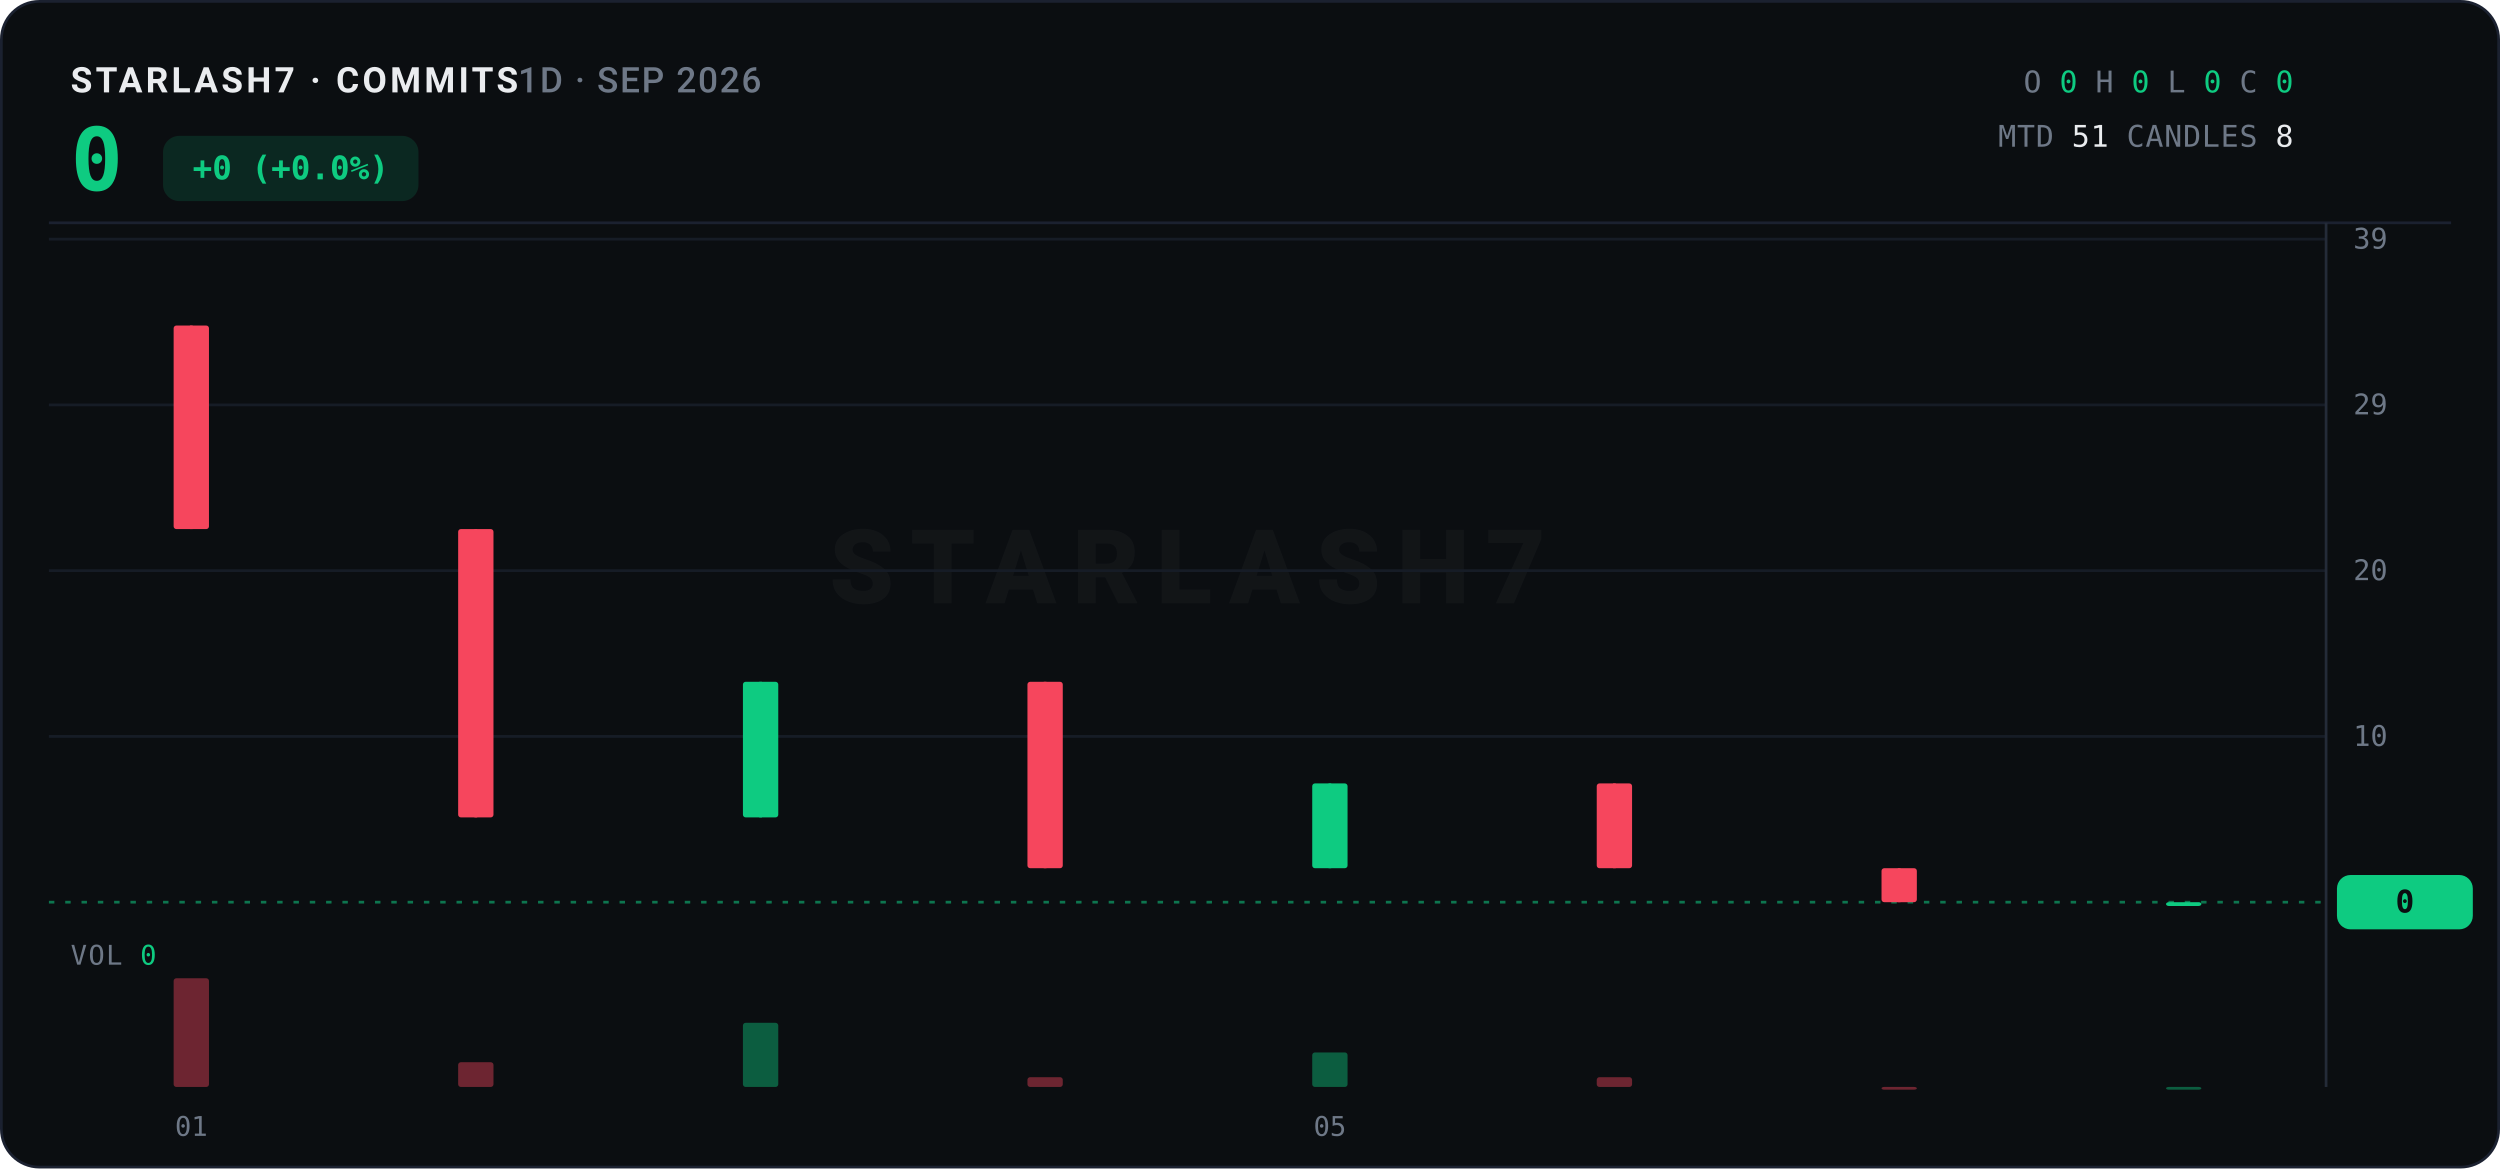
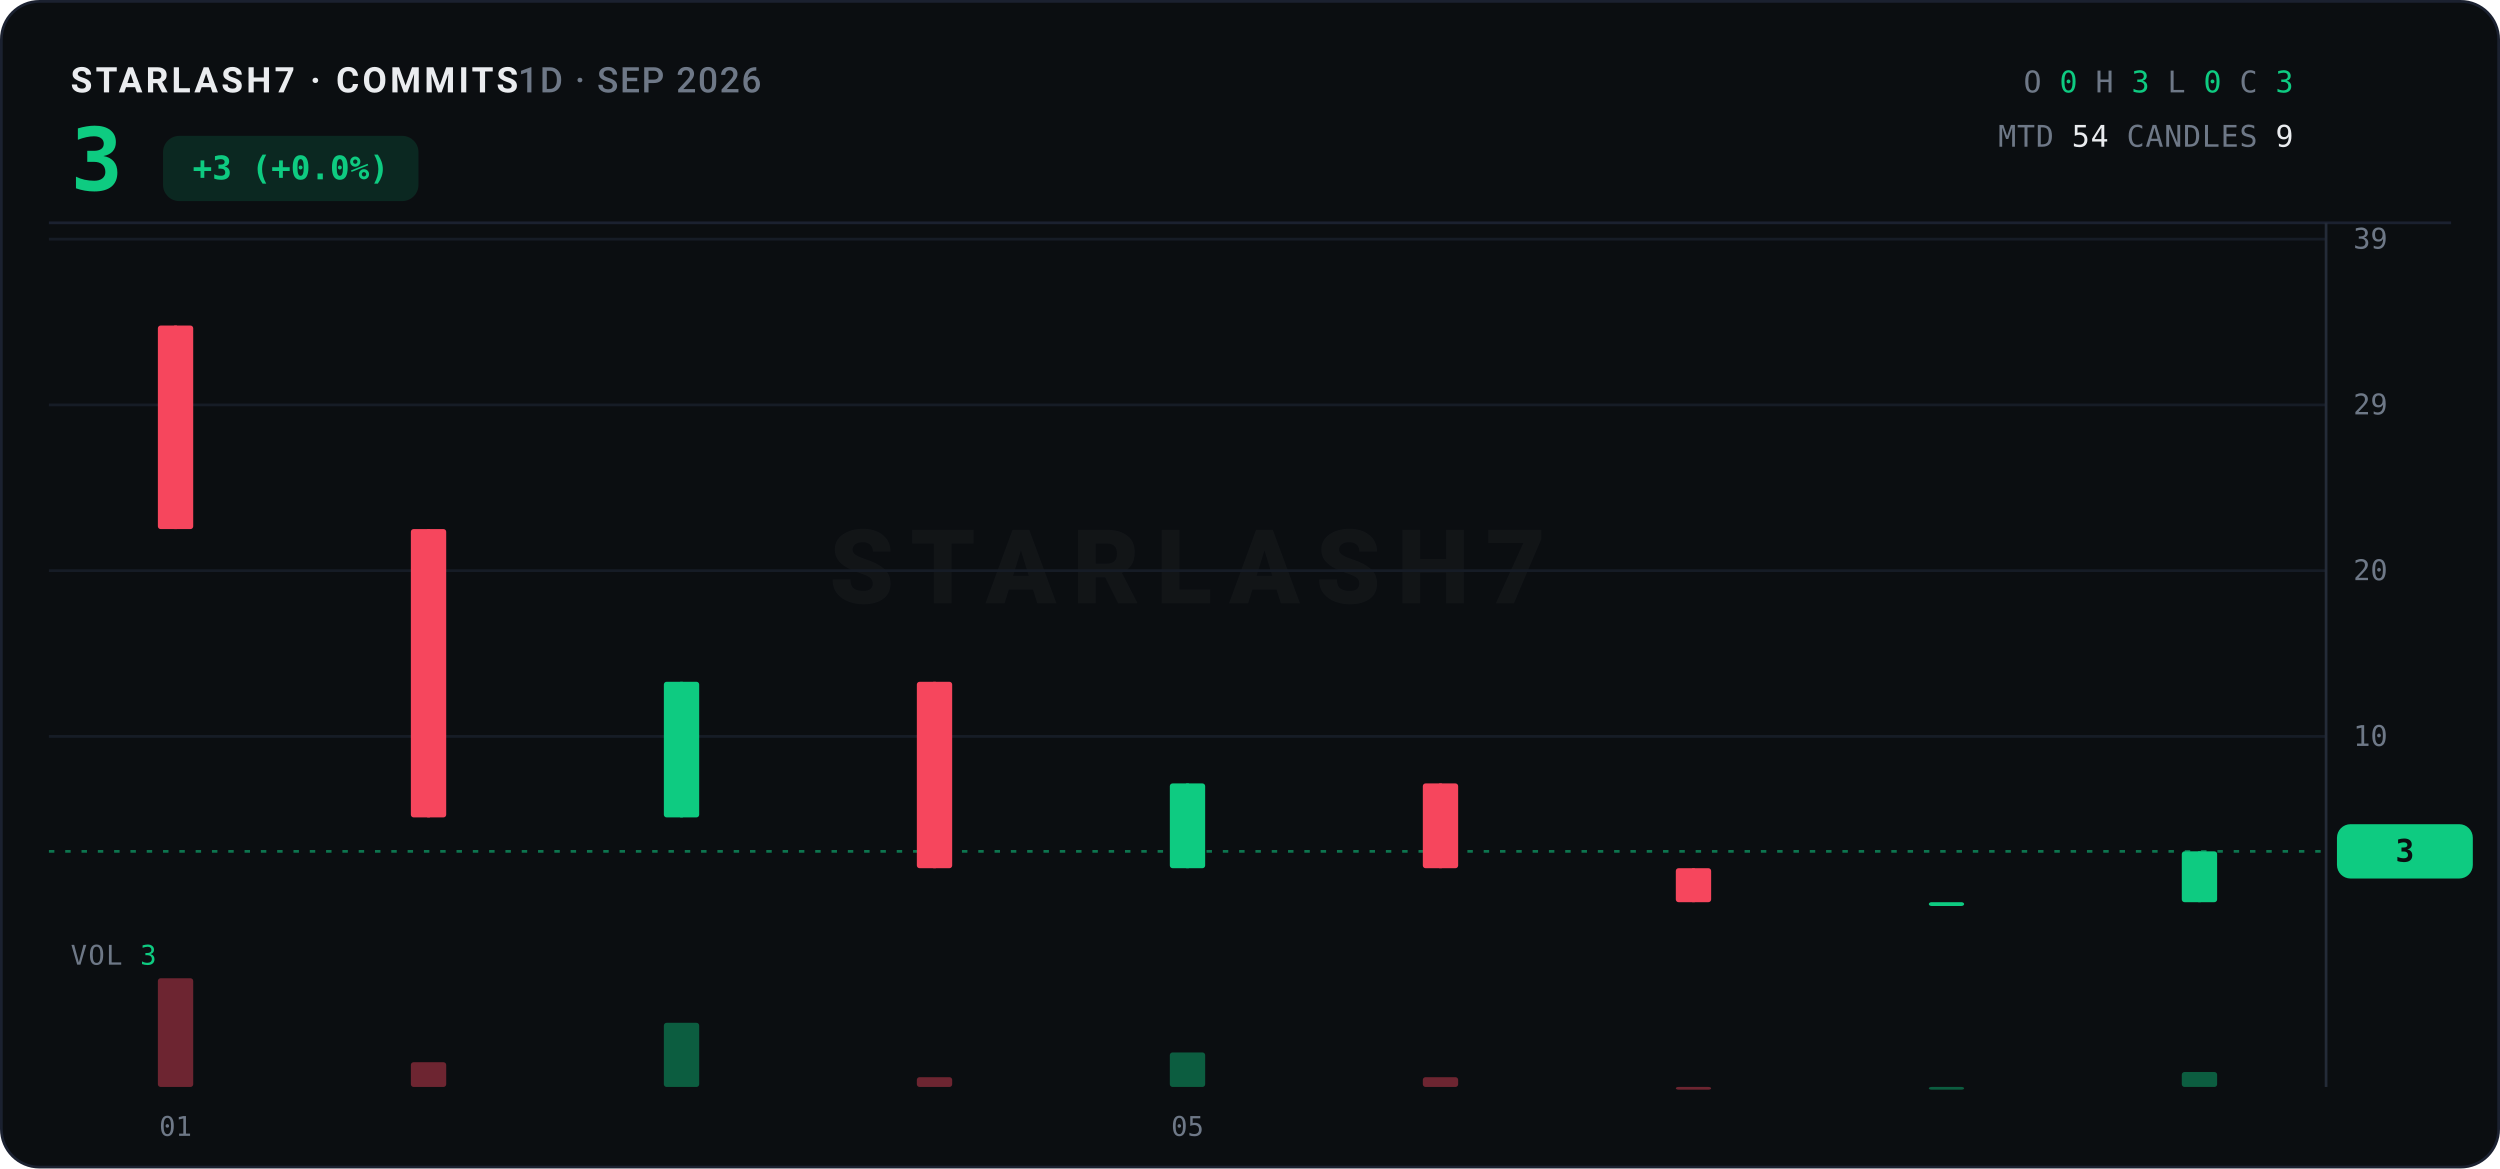
<svg xmlns="http://www.w3.org/2000/svg" width="920" height="430" viewBox="0 0 920 430">
  <rect x="0.5" y="0.5" width="919" height="429" rx="14" fill="#0B0E11" stroke="#1B2130" />
  <text x="26" y="34" font-family="ui-sans-serif,system-ui,-apple-system,'Segoe UI',Roboto,sans-serif" font-size="13" font-weight="700" letter-spacing="1.2" fill="#EAECEF">STARLASH7 · COMMITS<tspan fill="#6E7887" font-weight="500" letter-spacing="0.6">  1D · SEP 2026</tspan>
  </text>
-   <text x="26" y="70" font-family="ui-monospace,'SF Mono',SFMono-Regular,Menlo,Consolas,monospace" font-size="32" font-weight="800" fill="#0ECB81" letter-spacing="-0.5">0</text>
+   <text x="26" y="70" font-family="ui-monospace,'SF Mono',SFMono-Regular,Menlo,Consolas,monospace" font-size="32" font-weight="800" fill="#0ECB81" letter-spacing="-0.5">3</text>
  <rect x="60" y="50" width="94" height="24" rx="6" fill="#0ECB81" opacity="0.14" />
-   <text x="107" y="66" text-anchor="middle" font-family="ui-monospace,'SF Mono',SFMono-Regular,Menlo,Consolas,monospace" font-size="12" font-weight="700" fill="#0ECB81">+0 (+0.0%)</text>
+   <text x="107" y="66" text-anchor="middle" font-family="ui-monospace,'SF Mono',SFMono-Regular,Menlo,Consolas,monospace" font-size="12" font-weight="700" fill="#0ECB81">+3 (+0.0%)</text>
  <text x="844" y="34" text-anchor="end" font-family="ui-monospace,'SF Mono',SFMono-Regular,Menlo,Consolas,monospace" font-size="11" letter-spacing="0.3">
    <tspan fill="#6E7887">O</tspan>
    <tspan fill="#0ECB81">0</tspan>
    <tspan fill="#6E7887">H</tspan>
-     <tspan fill="#0ECB81">0</tspan>
+     <tspan fill="#0ECB81">3</tspan>
    <tspan fill="#6E7887">L</tspan>
    <tspan fill="#0ECB81">0</tspan>
    <tspan fill="#6E7887">C</tspan>
-     <tspan fill="#0ECB81">0</tspan>
+     <tspan fill="#0ECB81">3</tspan>
  </text>
  <text x="844" y="54" text-anchor="end" font-family="ui-monospace,'SF Mono',SFMono-Regular,Menlo,Consolas,monospace" font-size="11" letter-spacing="0.3">
    <tspan fill="#6E7887">MTD</tspan>
-     <tspan fill="#EAECEF">51</tspan>
+     <tspan fill="#EAECEF">54</tspan>
    <tspan fill="#6E7887">CANDLES</tspan>
-     <tspan fill="#EAECEF">8</tspan>
+     <tspan fill="#EAECEF">9</tspan>
  </text>
  <line x1="18" y1="82" x2="902" y2="82" stroke="#1B2130" stroke-width="1" />
  <text x="437.0" y="222.0" text-anchor="middle" font-family="ui-sans-serif,system-ui,-apple-system,'Segoe UI',Roboto,sans-serif" font-size="38" font-weight="800" letter-spacing="6" fill="#EAECEF" opacity="0.035">STARLASH7</text>
  <line x1="18" y1="271.0" x2="856" y2="271.0" stroke="#161C26" stroke-width="1" />
  <text x="866" y="274.5" font-family="ui-monospace,'SF Mono',SFMono-Regular,Menlo,Consolas,monospace" font-size="10.5" fill="#6E7887">10</text>
  <line x1="18" y1="210.0" x2="856" y2="210.0" stroke="#161C26" stroke-width="1" />
  <text x="866" y="213.5" font-family="ui-monospace,'SF Mono',SFMono-Regular,Menlo,Consolas,monospace" font-size="10.5" fill="#6E7887">20</text>
  <line x1="18" y1="149.0" x2="856" y2="149.0" stroke="#161C26" stroke-width="1" />
  <text x="866" y="152.5" font-family="ui-monospace,'SF Mono',SFMono-Regular,Menlo,Consolas,monospace" font-size="10.5" fill="#6E7887">29</text>
  <line x1="18" y1="88.0" x2="856" y2="88.0" stroke="#161C26" stroke-width="1" />
  <text x="866" y="91.5" font-family="ui-monospace,'SF Mono',SFMono-Regular,Menlo,Consolas,monospace" font-size="10.5" fill="#6E7887">39</text>
  <line x1="856" y1="82" x2="856" y2="400" stroke="#242B38" stroke-width="1" />
-   <line x1="18" y1="332.0" x2="856" y2="332.0" stroke="#0ECB81" stroke-width="1" stroke-dasharray="2 4" opacity="0.55" />
-   <rect x="860" y="322.0" width="50" height="20" rx="5" fill="#0ECB81" />
-   <text x="885.0" y="335.8" text-anchor="middle" font-family="ui-monospace,'SF Mono',SFMono-Regular,Menlo,Consolas,monospace" font-size="11.5" font-weight="800" fill="#0B0E11">0</text>
-   <line x1="70.4" y1="119.8" x2="70.4" y2="194.7" stroke="#F6465D" stroke-width="1" />
-   <rect x="63.9" y="119.8" width="13.0" height="74.9" rx="1" fill="#F6465D" />
-   <line x1="175.1" y1="194.7" x2="175.1" y2="300.8" stroke="#F6465D" stroke-width="1" />
-   <rect x="168.6" y="194.7" width="13.0" height="106.1" rx="1" fill="#F6465D" />
-   <line x1="279.9" y1="250.9" x2="279.9" y2="300.8" stroke="#0ECB81" stroke-width="1" />
-   <rect x="273.4" y="250.9" width="13.0" height="49.9" rx="1" fill="#0ECB81" />
-   <line x1="384.6" y1="250.9" x2="384.6" y2="319.5" stroke="#F6465D" stroke-width="1" />
-   <rect x="378.1" y="250.9" width="13.0" height="68.6" rx="1" fill="#F6465D" />
-   <line x1="489.4" y1="288.3" x2="489.4" y2="319.5" stroke="#0ECB81" stroke-width="1" />
-   <rect x="482.9" y="288.3" width="13.0" height="31.2" rx="1" fill="#0ECB81" />
-   <line x1="594.1" y1="288.3" x2="594.1" y2="319.5" stroke="#F6465D" stroke-width="1" />
-   <rect x="587.6" y="288.3" width="13.0" height="31.2" rx="1" fill="#F6465D" />
-   <line x1="698.9" y1="319.5" x2="698.9" y2="332.0" stroke="#F6465D" stroke-width="1" />
-   <rect x="692.4" y="319.5" width="13.0" height="12.5" rx="1" fill="#F6465D" />
-   <line x1="803.6" y1="332.0" x2="803.6" y2="332.0" stroke="#0ECB81" stroke-width="1" />
-   <rect x="797.1" y="332.0" width="13.0" height="1.4" rx="1" fill="#0ECB81" />
-   <text x="26" y="355" font-family="ui-monospace,'SF Mono',SFMono-Regular,Menlo,Consolas,monospace" font-size="10" letter-spacing="0.5" fill="#6E7887">VOL <tspan fill="#0ECB81">0</tspan>
+   <line x1="18" y1="313.3" x2="856" y2="313.3" stroke="#0ECB81" stroke-width="1" stroke-dasharray="2 4" opacity="0.55" />
+   <rect x="860" y="303.3" width="50" height="20" rx="5" fill="#0ECB81" />
+   <text x="885.0" y="317.1" text-anchor="middle" font-family="ui-monospace,'SF Mono',SFMono-Regular,Menlo,Consolas,monospace" font-size="11.5" font-weight="800" fill="#0B0E11">3</text>
+   <line x1="64.6" y1="119.8" x2="64.6" y2="194.7" stroke="#F6465D" stroke-width="1" />
+   <rect x="58.1" y="119.8" width="13.0" height="74.9" rx="1" fill="#F6465D" />
+   <line x1="157.7" y1="194.7" x2="157.7" y2="300.8" stroke="#F6465D" stroke-width="1" />
+   <rect x="151.2" y="194.7" width="13.0" height="106.1" rx="1" fill="#F6465D" />
+   <line x1="250.8" y1="250.9" x2="250.8" y2="300.8" stroke="#0ECB81" stroke-width="1" />
+   <rect x="244.3" y="250.9" width="13.0" height="49.9" rx="1" fill="#0ECB81" />
+   <line x1="343.9" y1="250.9" x2="343.9" y2="319.5" stroke="#F6465D" stroke-width="1" />
+   <rect x="337.4" y="250.9" width="13.0" height="68.6" rx="1" fill="#F6465D" />
+   <line x1="437.0" y1="288.3" x2="437.0" y2="319.5" stroke="#0ECB81" stroke-width="1" />
+   <rect x="430.5" y="288.3" width="13.0" height="31.2" rx="1" fill="#0ECB81" />
+   <line x1="530.1" y1="288.3" x2="530.1" y2="319.5" stroke="#F6465D" stroke-width="1" />
+   <rect x="523.6" y="288.3" width="13.0" height="31.2" rx="1" fill="#F6465D" />
+   <line x1="623.2" y1="319.5" x2="623.2" y2="332.0" stroke="#F6465D" stroke-width="1" />
+   <rect x="616.7" y="319.5" width="13.0" height="12.5" rx="1" fill="#F6465D" />
+   <line x1="716.3" y1="332.0" x2="716.3" y2="332.0" stroke="#0ECB81" stroke-width="1" />
+   <rect x="709.8" y="332.0" width="13.0" height="1.4" rx="1" fill="#0ECB81" />
+   <line x1="809.4" y1="313.3" x2="809.4" y2="332.0" stroke="#0ECB81" stroke-width="1" />
+   <rect x="802.9" y="313.3" width="13.0" height="18.7" rx="1" fill="#0ECB81" />
+   <text x="26" y="355" font-family="ui-monospace,'SF Mono',SFMono-Regular,Menlo,Consolas,monospace" font-size="10" letter-spacing="0.5" fill="#6E7887">VOL <tspan fill="#0ECB81">3</tspan>
  </text>
-   <rect x="63.9" y="360.0" width="13.0" height="40.0" rx="1" fill="#F6465D" opacity="0.42" />
-   <rect x="168.6" y="390.9" width="13.0" height="9.1" rx="1" fill="#F6465D" opacity="0.42" />
-   <rect x="273.4" y="376.4" width="13.0" height="23.6" rx="1" fill="#0ECB81" opacity="0.42" />
-   <rect x="378.1" y="396.4" width="13.0" height="3.6" rx="1" fill="#F6465D" opacity="0.42" />
-   <rect x="482.9" y="387.3" width="13.0" height="12.7" rx="1" fill="#0ECB81" opacity="0.42" />
-   <rect x="587.6" y="396.4" width="13.0" height="3.6" rx="1" fill="#F6465D" opacity="0.42" />
-   <rect x="692.4" y="400.0" width="13.0" height="1.0" rx="1" fill="#F6465D" opacity="0.42" />
-   <rect x="797.1" y="400.0" width="13.0" height="1.0" rx="1" fill="#0ECB81" opacity="0.42" />
-   <text x="70.4" y="418" text-anchor="middle" font-family="ui-monospace,'SF Mono',SFMono-Regular,Menlo,Consolas,monospace" font-size="10" fill="#6E7887">01</text>
-   <text x="489.4" y="418" text-anchor="middle" font-family="ui-monospace,'SF Mono',SFMono-Regular,Menlo,Consolas,monospace" font-size="10" fill="#6E7887">05</text>
+   <rect x="58.1" y="360.0" width="13.0" height="40.0" rx="1" fill="#F6465D" opacity="0.42" />
+   <rect x="151.2" y="390.9" width="13.0" height="9.1" rx="1" fill="#F6465D" opacity="0.42" />
+   <rect x="244.3" y="376.4" width="13.0" height="23.6" rx="1" fill="#0ECB81" opacity="0.42" />
+   <rect x="337.4" y="396.4" width="13.0" height="3.6" rx="1" fill="#F6465D" opacity="0.42" />
+   <rect x="430.5" y="387.3" width="13.0" height="12.7" rx="1" fill="#0ECB81" opacity="0.42" />
+   <rect x="523.6" y="396.4" width="13.0" height="3.6" rx="1" fill="#F6465D" opacity="0.42" />
+   <rect x="616.7" y="400.0" width="13.0" height="1.0" rx="1" fill="#F6465D" opacity="0.42" />
+   <rect x="709.8" y="400.0" width="13.0" height="1.0" rx="1" fill="#0ECB81" opacity="0.42" />
+   <rect x="802.9" y="394.5" width="13.0" height="5.5" rx="1" fill="#0ECB81" opacity="0.42" />
+   <text x="64.6" y="418" text-anchor="middle" font-family="ui-monospace,'SF Mono',SFMono-Regular,Menlo,Consolas,monospace" font-size="10" fill="#6E7887">01</text>
+   <text x="437.0" y="418" text-anchor="middle" font-family="ui-monospace,'SF Mono',SFMono-Regular,Menlo,Consolas,monospace" font-size="10" fill="#6E7887">05</text>
</svg>
